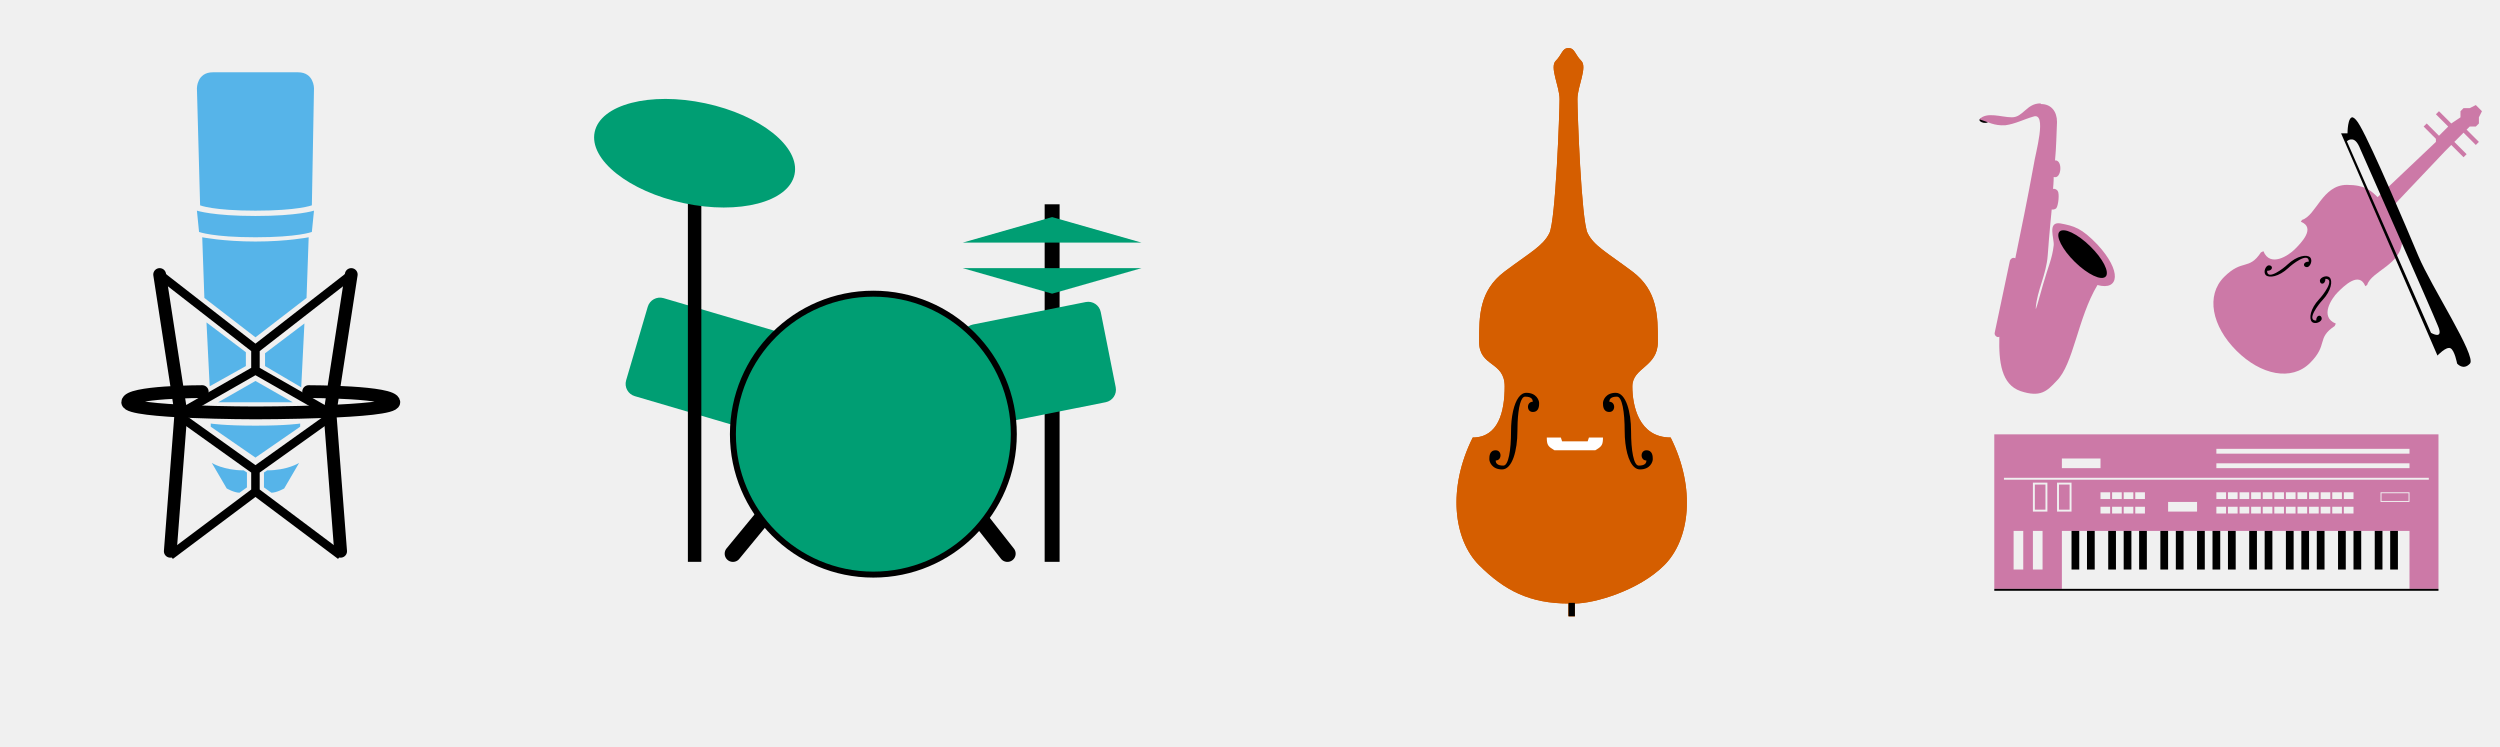
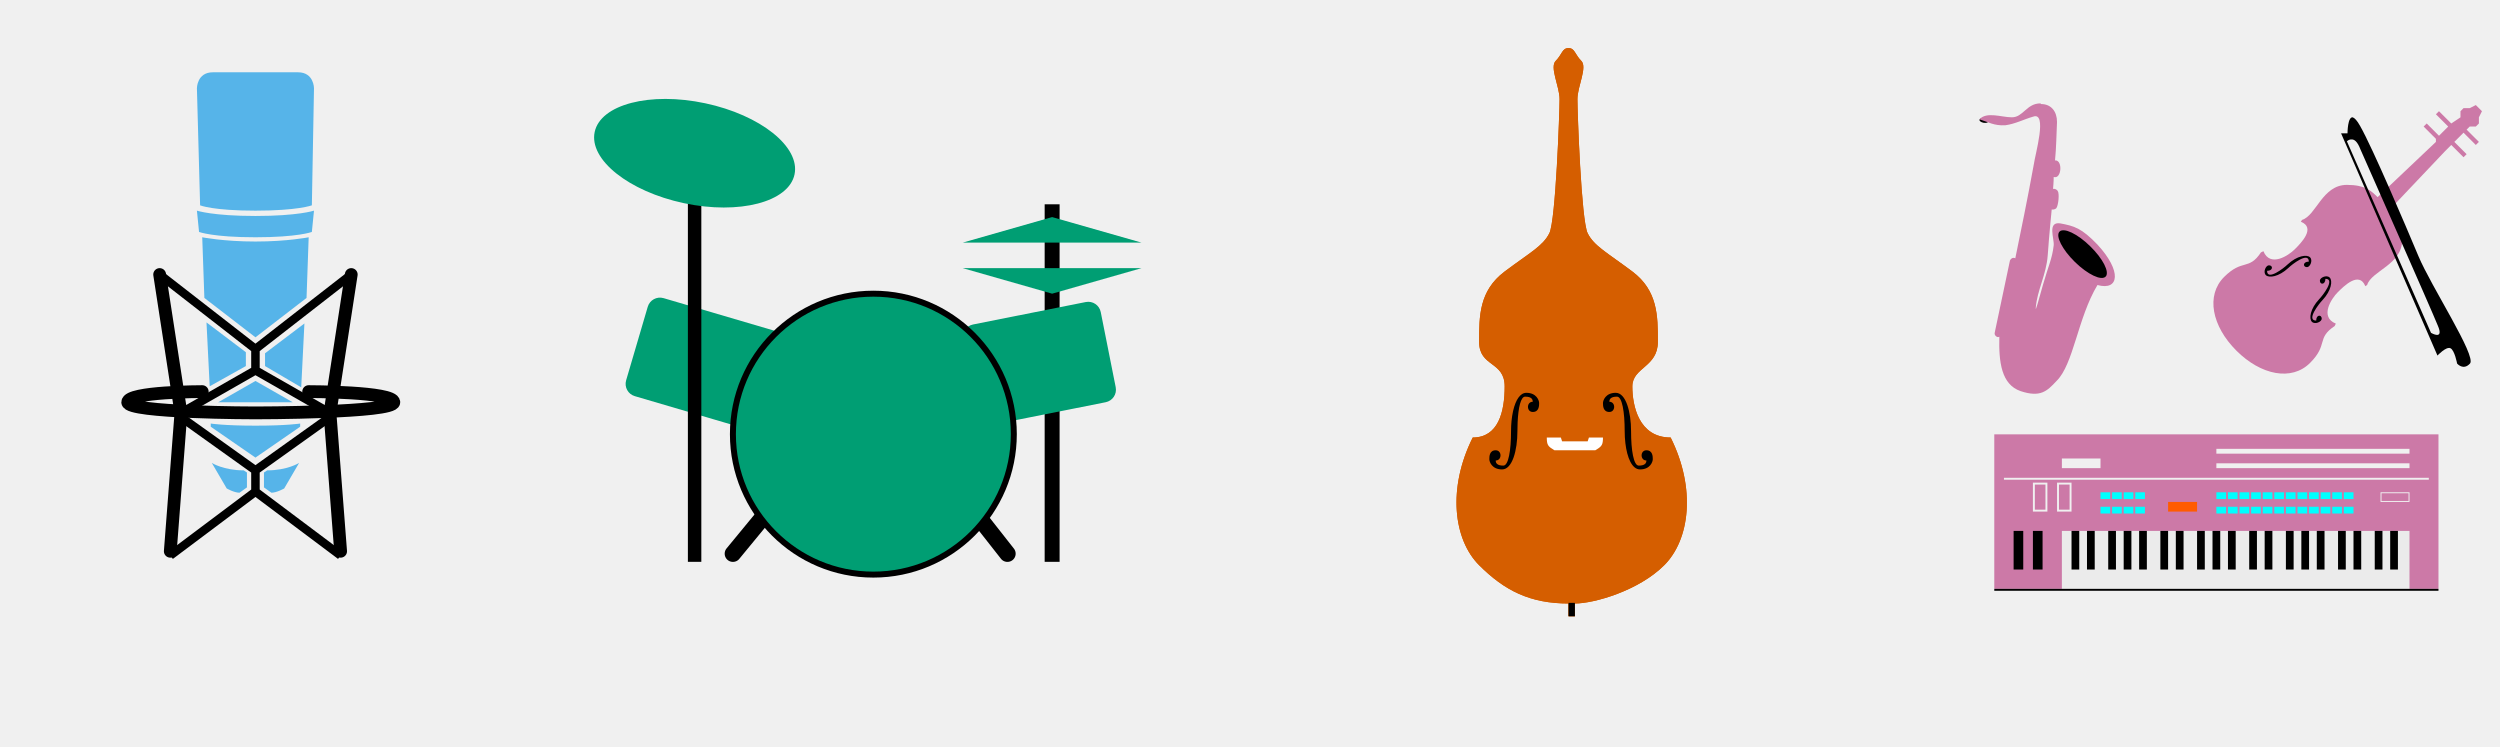
<svg xmlns="http://www.w3.org/2000/svg" width="100%" height="100%" viewBox="0 0 385 115" version="1.1" xml:space="preserve" style="fill-rule:evenodd;clip-rule:evenodd;stroke-linecap:round;">
-   <clipPath id="_clip1">
-     <rect x="0" y="7.854" width="78.679" height="78.679" />
-   </clipPath>
-   <g clip-path="url(#_clip1)">
+   <rect x="340.184" y="75.117" width="23.43" height="4.476" style="fill:#0ff;" />
+   <rect x="322.282" y="74.802" width="9.446" height="5.056" style="fill:#0ff;" />
+   <rect x="333.396" y="76.641" width="5.768" height="2.741" style="fill:#ff5b00;" />
+   <rect x="309.034" y="80.893" width="6.425" height="7.742" />
+   <rect x="317.358" y="81.642" width="53.872" height="9.216" style="fill:#ebebeb;" />
+   <g>
    <path d="M32.783,11.133l13.113,0c2.459,0 2.459,2.458 2.459,2.458l-0.328,18.031c0,0 -2.131,0.819 -8.688,0.819c-6.556,0 -8.522,-0.819 -8.522,-0.819l-0.492,-18.031c0,0 0,-2.458 2.458,-2.458Z" style="fill:#56b4e9;fill-rule:nonzero;" />
    <path d="M30.325,32.441c0,0 2.458,0.82 9.014,0.82c6.557,0 9.016,-0.82 9.016,-0.82l-0.328,3.279c0,0 -2.131,0.82 -8.688,0.82c-6.556,0 -8.687,-0.82 -8.687,-0.82l-0.327,-3.279Z" style="fill:#56b4e9;fill-rule:nonzero;" />
    <path d="M31.144,36.54c0,0 3.279,0.655 8.195,0.655c4.918,0 8.197,-0.655 8.197,-0.655l-0.329,9.343l-7.868,6.064l-7.866,-6.064l-0.329,-9.343Z" style="fill:#56b4e9;fill-rule:nonzero;" />
    <path d="M31.799,49.653l6.065,4.589l0,2.131l-5.572,3.114l-0.493,-9.834Z" style="fill:#56b4e9;fill-rule:nonzero;" />
    <path d="M40.814,54.405l6.066,-4.589l-0.492,9.836l-5.574,-3.279l0,-1.968Z" style="fill:#56b4e9;fill-rule:nonzero;" />
    <path d="M33.602,61.946l5.737,-3.278l5.737,3.278l-11.474,0Z" style="fill:#56b4e9;fill-rule:nonzero;" />
    <path d="M32.455,65.224c0,0 1.968,0.328 6.884,0.328c4.918,0 6.885,-0.328 6.885,-0.328l0,0.492l-6.885,4.754l-6.884,-4.754l0,-0.492Z" style="fill:#56b4e9;fill-rule:nonzero;" />
    <path d="M40.65,75.06l0,-2.295l0.493,-0.329c3.114,0 4.918,-1.146 4.918,-1.146l-2.295,3.933c0,0 -1.148,0.656 -1.967,0.656l-1.149,-0.819Z" style="fill:#56b4e9;fill-rule:nonzero;" />
    <path d="M32.619,71.29c0,0 1.804,1.146 4.918,1.146l0.492,0.329l0,2.295l-1.148,0.819c-0.819,0 -1.967,-0.656 -1.967,-0.656l-2.295,-3.933Z" style="fill:#56b4e9;fill-rule:nonzero;" />
    <path d="M31.144,60.308c0,0 -11.475,0 -11.475,1.638c0,1.639 19.67,1.639 19.67,1.639c0,0 21.31,0 21.31,-1.639c0,-1.638 -13.113,-1.638 -13.113,-1.638m-22.949,-18.031l3.279,21.308l-1.64,21.31m27.866,-42.618l-3.279,21.308l1.641,21.31" style="fill:none;stroke:#000;stroke-width:1.97px;" />
    <path d="M24.587,42.277l14.752,11.473l14.753,-11.473m-14.753,11.473l0,3.279l-11.473,6.556m11.473,-6.556l11.474,6.556m-22.947,0.656l11.473,8.195l0,3.279l-13.113,9.834m24.587,-21.308l-11.474,8.195m0,3.279l13.115,9.834" style="fill:none;stroke:#000;stroke-width:1.31px;stroke-linecap:butt;" />
  </g>
  <path d="M162.028,31.462l0,55.06" style="fill:#009e73;fill-rule:nonzero;stroke:#000;stroke-width:2.3px;stroke-linecap:butt;" />
  <path d="M162.028,33.43l13.765,3.931l-27.53,0l13.765,-3.931Z" style="fill:#009e73;fill-rule:nonzero;" />
  <path d="M162.028,45.227l13.765,-3.932l-27.53,0l13.765,3.932Z" style="fill:#009e73;fill-rule:nonzero;" />
  <path d="M102.195,45.915l16.979,4.991c1.044,0.308 1.639,1.396 1.331,2.441l-3.328,11.32c-0.307,1.045 -1.395,1.638 -2.44,1.331l-16.978,-4.991c-1.047,-0.308 -1.641,-1.396 -1.334,-2.441l3.328,-11.32c0.307,-1.045 1.395,-1.639 2.442,-1.331Z" style="fill:#009e73;fill-rule:nonzero;" />
  <path d="M149.846,49.971l17.355,-3.456c1.068,-0.213 2.1,0.475 2.313,1.543l2.304,11.572c0.213,1.068 -0.476,2.099 -1.544,2.312l-17.356,3.457c-1.068,0.212 -2.099,-0.476 -2.312,-1.544l-2.305,-11.572c-0.212,-1.068 0.476,-2.099 1.545,-2.312Z" style="fill:#009e73;fill-rule:nonzero;" />
  <path d="M106.969,23.596l0,62.926" style="fill:#009e73;fill-rule:nonzero;stroke:#000;stroke-width:2.07px;stroke-linecap:butt;" />
  <path d="M122.356,26.868c-0.903,4.248 -8.524,6.228 -17.023,4.423c-8.498,-1.807 -14.655,-6.715 -13.753,-10.965c0.904,-4.249 8.526,-6.23 17.024,-4.422c8.499,1.806 14.656,6.715 13.752,10.964Z" style="fill:#009e73;fill-rule:nonzero;" />
  <path d="M134.497,58.992l20.645,26.272" style="fill:#009e73;fill-rule:nonzero;" />
  <path d="M134.62,57.731l0.112,0.016l0.111,0.026l0.108,0.036l0.104,0.045l0.1,0.055l0.095,0.063l0.088,0.072l0.082,0.079l0.074,0.086l20.645,26.272l0.066,0.092l0.057,0.098l0.049,0.103l0.039,0.107l0.03,0.11l0.019,0.112l0.01,0.113l-0.001,0.114l-0.011,0.113l-0.021,0.112l-0.031,0.109l-0.041,0.106l-0.05,0.102l-0.059,0.098l-0.068,0.091l-0.075,0.085l-0.083,0.078l-0.089,0.071l-0.096,0.061l-0.1,0.054l-0.105,0.044l-0.108,0.034l-0.112,0.024l-0.112,0.015l-0.114,0.004l-0.114,-0.006l-0.112,-0.016l-0.111,-0.026l-0.108,-0.036l-0.104,-0.045l-0.1,-0.055l-0.094,-0.063l-0.089,-0.072l-0.081,-0.079l-0.074,-0.086l-20.645,-26.272l-0.066,-0.092l-0.058,-0.098l-0.049,-0.103l-0.039,-0.107l-0.029,-0.11l-0.02,-0.112l-0.009,-0.113l0.001,-0.114l0.011,-0.113l0.021,-0.112l0.031,-0.109l0.04,-0.106l0.051,-0.102l0.059,-0.098l0.067,-0.091l0.075,-0.085l0.083,-0.078l0.09,-0.071l0.095,-0.062l0.101,-0.053l0.104,-0.044l0.109,-0.034l0.111,-0.025l0.113,-0.014l0.113,-0.004l0.114,0.006Z" />
  <path d="M134.497,58.992l-21.628,26.272" style="fill:#009e73;fill-rule:nonzero;" />
  <path d="M134.63,57.732l0.113,0.017l0.11,0.027l0.108,0.037l0.104,0.046l0.099,0.055l0.094,0.064l0.088,0.073l0.081,0.08l0.073,0.086l0.066,0.093l0.057,0.099l0.047,0.103l0.039,0.107l0.028,0.11l0.019,0.113l0.008,0.113l-0.002,0.114l-0.012,0.113l-0.022,0.111l-0.032,0.109l-0.041,0.106l-0.051,0.102l-0.06,0.097l-0.068,0.091l-21.629,26.271l-0.076,0.085l-0.083,0.077l-0.09,0.07l-0.096,0.061l-0.101,0.052l-0.105,0.043l-0.109,0.034l-0.111,0.023l-0.113,0.014l-0.114,0.003l-0.113,-0.007l-0.113,-0.017l-0.11,-0.027l-0.108,-0.037l-0.104,-0.046l-0.099,-0.055l-0.094,-0.065l-0.088,-0.072l-0.081,-0.08l-0.073,-0.086l-0.066,-0.093l-0.056,-0.099l-0.048,-0.103l-0.039,-0.107l-0.028,-0.11l-0.019,-0.113l-0.008,-0.113l0.002,-0.114l0.012,-0.113l0.022,-0.111l0.032,-0.11l0.041,-0.105l0.051,-0.102l0.06,-0.097l0.068,-0.091l21.629,-26.271l0.076,-0.085l0.083,-0.077l0.09,-0.07l0.096,-0.061l0.101,-0.052l0.105,-0.043l0.109,-0.034l0.111,-0.023l0.113,-0.014l0.114,-0.003l0.113,0.007Z" />
  <path d="M156.128,66.857c0,11.947 -9.684,21.631 -21.631,21.631c-11.945,0 -21.63,-9.684 -21.63,-21.631c0,-11.946 9.685,-21.63 21.63,-21.63c11.947,0 21.631,9.684 21.631,21.63Z" style="fill:#009e73;fill-rule:nonzero;" />
  <ellipse cx="134.498" cy="66.858" rx="21.63" ry="21.631" style="fill:#009e73;stroke:#000;stroke-width:0.92px;stroke-linecap:butt;stroke-linejoin:round;stroke-miterlimit:1.5;" />
  <path d="M241.549,94.907l0,-1.967c-5.9,0 -9.832,-1.966 -13.766,-5.9c-3.931,-3.932 -4.914,-11.798 -0.982,-19.663c3.933,0 4.916,-3.933 4.916,-7.866c0,-3.933 -3.934,-2.95 -3.934,-6.882c0,-3.933 0,-7.866 3.934,-10.816c3.932,-2.949 5.9,-3.932 6.883,-5.898c0.983,-1.967 1.573,-18.682 1.573,-20.648c0,-1.967 -1.573,-4.916 -0.59,-5.899c0.983,-0.983 0.983,-1.966 1.966,-1.966c0.982,0 0.982,0.983 1.967,1.966c0.983,0.983 -0.59,3.932 -0.59,5.899c0,1.966 0.59,18.681 1.573,20.648c0.983,1.966 2.949,2.949 6.883,5.898c3.932,2.95 3.932,6.883 3.932,10.816c0,3.932 -3.932,3.932 -3.932,6.882c0,2.95 0.983,7.866 5.897,7.866c3.934,7.865 2.951,15.731 -0.982,19.663c-3.932,3.934 -10.815,5.9 -13.766,5.9l0,1.967m-4.325,-27.53c0,1.179 0.197,1.375 1.18,1.966l6.293,0c0.982,-0.591 1.179,-0.787 1.179,-1.966l-2.162,0l-0.197,0.589l-3.933,0l-0.197,-0.589l-2.163,0Zm-5.506,-0.983c0,2.949 -0.392,5.309 -1.179,5.309c-0.983,0 -1.181,-0.394 -1.181,-0.787c0.983,0 0.983,-1.573 0,-1.573c-0.983,0 -0.983,0.983 -0.983,1.377c0,0.393 0.394,1.572 1.966,1.572c1.573,0 2.36,-2.949 2.36,-5.898c0,-0.475 0.01,-0.935 0.031,-1.372c0.106,-2.277 0.49,-3.937 1.15,-3.937c0.983,0 1.179,0.392 1.179,0.785c-0.982,0 -0.982,1.574 0,1.574c0.983,0 0.983,-0.983 0.983,-1.376c0,-0.394 -0.392,-1.574 -1.965,-1.574c-0.972,0 -1.643,1.123 -2.015,2.677c-0.231,0.964 -0.346,2.093 -0.346,3.223m18.484,0c0,2.949 0.394,5.309 1.181,5.309c0.983,0 1.179,-0.394 1.179,-0.787c-0.983,0 -0.983,-1.573 0,-1.573c0.983,0 0.983,0.983 0.983,1.377c0,0.393 -0.393,1.572 -1.966,1.572c-1.236,0 -1.986,-1.818 -2.251,-4.027c-0.073,-0.604 -0.109,-1.238 -0.109,-1.871c0,-2.95 -0.392,-5.309 -1.18,-5.309c-0.982,0 -1.179,0.392 -1.179,0.785c0.984,0 0.984,1.574 0,1.574c-0.984,0 -0.984,-0.983 -0.984,-1.376c0,-0.394 0.394,-1.574 1.968,-1.574c1.571,0 2.358,2.95 2.358,5.9Z" style="fill:#d55e00;" />
  <path d="M241.549,94.907l0,-1.967c-5.9,0 -9.832,-1.966 -13.766,-5.9c-3.931,-3.932 -4.914,-11.798 -0.982,-19.663c3.933,0 4.916,-3.933 4.916,-7.866c0,-3.933 -3.934,-2.95 -3.934,-6.882c0,-3.933 0,-7.866 3.934,-10.816c3.932,-2.949 5.9,-3.932 6.883,-5.898c0.983,-1.967 1.573,-18.682 1.573,-20.648c0,-1.967 -1.573,-4.916 -0.59,-5.899c0.983,-0.983 0.983,-1.966 1.966,-1.966c0.982,0 0.982,0.983 1.967,1.966c0.983,0.983 -0.59,3.932 -0.59,5.899c0,1.966 0.59,18.681 1.573,20.648c0.983,1.966 2.949,2.949 6.883,5.898c3.932,2.95 3.932,6.883 3.932,10.816c0,3.932 -3.932,3.932 -3.932,6.882c0,2.95 0.983,7.866 5.897,7.866c3.934,7.865 2.951,15.731 -0.982,19.663c-3.932,3.934 -10.815,5.9 -13.766,5.9l0,1.967l-0.982,0Z" style="fill:#d55e00;" />
  <path d="M238.206,67.377c0,1.179 0.197,1.375 1.18,1.966l6.293,0c0.076,-0.046 0.148,-0.09 0.215,-0.132c0.797,-0.495 0.964,-0.747 0.964,-1.834l-2.162,0l-0.197,0.589l-3.933,0l-0.197,-0.589l-2.163,0Z" style="fill:#fff;" />
  <path d="M232.7,66.394c0,2.949 -0.392,5.309 -1.179,5.309c-0.983,0 -1.181,-0.394 -1.181,-0.787c0.983,0 0.983,-1.573 0,-1.573c-0.983,0 -0.983,0.983 -0.983,1.377c0,0.393 0.394,1.572 1.966,1.572c1.573,0 2.36,-2.949 2.36,-5.898c0,-0.475 0.01,-0.935 0.031,-1.372c0.106,-2.277 0.49,-3.937 1.15,-3.937c0.983,0 1.179,0.392 1.179,0.785c-0.982,0 -0.982,1.574 0,1.574c0.983,0 0.983,-0.983 0.983,-1.376c0,-0.394 -0.392,-1.574 -1.965,-1.574c-0.972,0 -1.643,1.123 -2.015,2.677c-0.015,0.064 -0.03,0.129 -0.045,0.195c-0.201,0.919 -0.301,1.974 -0.301,3.028Z" />
  <path d="M251.184,66.394c0,2.949 0.394,5.309 1.181,5.309c0.983,0 1.179,-0.394 1.179,-0.787c-0.983,0 -0.983,-1.573 0,-1.573c0.983,0 0.983,0.983 0.983,1.377c0,0.393 -0.393,1.572 -1.966,1.572c-1.236,0 -1.986,-1.818 -2.251,-4.027c-0.073,-0.604 -0.109,-1.238 -0.109,-1.871c0,-2.95 -0.392,-5.309 -1.18,-5.309c-0.982,0 -1.179,0.392 -1.179,0.785c0.984,0 0.984,1.574 0,1.574c-0.984,0 -0.984,-0.983 -0.984,-1.376c0,-0.394 0.394,-1.574 1.968,-1.574c1.571,0 2.358,2.95 2.358,5.9Z" />
  <rect x="241.555" y="92.839" width="0.977" height="2.068" />
  <path d="M307.12,66.889l68.405,0l0,23.794l-4.462,0l0,-8.923l-53.534,0l0,8.923l-10.409,0m1.488,-17.103l0,0.298l65.429,0l0,-0.298m-40.15,3.718l0,1.487l4.461,0l0,-1.487m28.254,-1.486l0,1.486l4.461,0l0,-1.486l-4.461,0m0.148,0.148l0,1.19l4.165,0l0,-1.19m-57.847,-1.635l0,4.46l2.231,0l0,-4.46l1.487,0l0,4.46l2.23,0l0,-4.46l-5.948,0m0.298,0.297l0,3.866l1.635,0l0,-3.866l2.082,0l0,3.866l1.636,0l0,-3.866m-1.19,-4.015l0,1.487l5.948,0l0,-1.487m17.845,-1.487l0,0.744l29.741,0l0,-0.744m-29.741,2.23l0,0.744l29.741,0l0,-0.744m-47.586,4.462l0,1.04l1.487,0l0,-1.04l0.298,0l0,1.04l1.487,0l0,-1.04l0.298,0l0,1.04l1.487,0l0,-1.04l0.297,0l0,1.04l1.488,0l0,-1.04m-6.842,2.23l0,1.041l1.487,0l0,-1.041l0.298,0l0,1.041l1.487,0l0,-1.041l0.298,0l0,1.041l1.487,0l0,-1.041l0.297,0l0,1.041l1.488,0l0,-1.041m11.003,-2.23l0,1.04l1.488,0l0,-1.04l0.297,0l0,1.04l1.486,0l0,-1.04l0.298,0l0,1.04l1.487,0l0,-1.04l0.298,0l0,1.04l1.487,0l0,-1.04l0.297,0l0,1.04l1.488,0l0,-1.04l0.296,0l0,1.04l1.487,0l0,-1.04l0.298,0l0,1.04l1.487,0l0,-1.04l0.297,0l0,1.04l1.488,0l0,-1.04l0.296,0l0,1.04l1.487,0l0,-1.04l0.298,0l0,1.04l1.487,0l0,-1.04l0.298,0l0,1.04l1.487,0l0,-1.04l0.297,0l0,1.04l1.488,0l0,-1.04m-21.117,2.23l0,1.041l1.488,0l0,-1.041l0.297,0l0,1.041l1.486,0l0,-1.041l0.298,0l0,1.041l1.487,0l0,-1.041l0.298,0l0,1.041l1.487,0l0,-1.041l0.297,0l0,1.041l1.488,0l0,-1.041l0.296,0l0,1.041l1.487,0l0,-1.041l0.298,0l0,1.041l1.487,0l0,-1.041l0.297,0l0,1.041l1.488,0l0,-1.041l0.296,0l0,1.041l1.487,0l0,-1.041l0.298,0l0,1.041l1.487,0l0,-1.041l0.298,0l0,1.041l1.487,0l0,-1.041l0.297,0l0,1.041l1.488,0l0,-1.041m-52.344,3.718l0,5.948l1.486,0l0,-5.948m1.487,0l0,5.948l1.488,0l0,-5.948" style="fill:#cc79a7;fill-rule:nonzero;" />
  <path d="M307.12,90.683l68.405,0l0,0.297l-68.405,0m11.896,-9.22l0,5.948l1.19,0l0,-5.948l1.19,0l0,5.948l1.19,0l0,-5.948l2.081,0l0,5.948l1.19,0l0,-5.948l1.19,0l0,5.948l1.189,0l0,-5.948l1.19,0l0,5.948l1.189,0l0,-5.948l2.082,0l0,5.948l1.19,0l0,-5.948l1.19,0l0,5.948l1.19,0l0,-5.948l2.081,0l0,5.948l1.19,0l0,-5.948l1.189,0l0,5.948l1.189,0l0,-5.948l1.191,0l0,5.948l1.19,0l0,-5.948l2.081,0l0,5.948l1.19,0l0,-5.948l1.19,0l0,5.948l1.19,0l0,-5.948l2.081,0l0,5.948l1.19,0l0,-5.948l1.189,0l0,5.948l1.189,0l0,-5.948l1.19,0l0,5.948l1.191,0l0,-5.948l2.081,0l0,5.948l1.19,0l0,-5.948l1.19,0l0,5.948l1.188,0l0,-5.948l2.083,0l0,5.948l1.189,0l0,-5.948l1.19,0l0,5.948l1.19,0l0,-5.948" style="fill-rule:nonzero;" />
  <path d="M304.839,18.447c0.033,-0.184 0.369,-0.276 0.748,-0.207c0.38,0.07 0.66,0.276 0.627,0.459c-0.034,0.184 -0.369,0.276 -0.749,0.207c-0.379,-0.07 -0.66,-0.275 -0.626,-0.459Z" />
  <path d="M314.227,15.922c-2.143,0 -2.653,2.143 -4.389,2.143c-1.633,0 -3.88,-0.918 -5.002,0.307c1.326,0.408 2.246,1.021 3.981,0.919c1.532,-0.204 2.859,-0.919 4.288,-1.327c2.246,-0.817 0.306,5.819 0.102,7.35c-1.021,5.615 -1.94,10.006 -2.858,14.498c0,-0.103 -0.205,-0.103 -0.307,-0.103c-0.204,0 -0.408,0.205 -0.51,0.408l-2.348,11.128c-0.102,0.409 0.408,0.817 0.714,0.613c-0.102,3.88 0.307,7.351 3.268,8.372c3.061,1.02 4.083,0 5.512,-1.531c2.655,-2.553 3.267,-9.7 6.33,-14.804c3.368,0.919 3.777,-2.144 0,-6.228c-2.451,-2.552 -3.573,-2.858 -5.718,-3.266c-2.041,-0.307 -0.918,2.348 -1.02,3.368c-0.225,2.043 -0.817,3.165 -1.634,6.024c-0.612,2.144 -1.225,4.491 -1.123,3.573c0.204,-2.654 1.633,-5.105 1.838,-8.065c0.204,-2.961 0.612,-7.044 0.612,-7.044c0,0 0.409,0.102 0.715,-0.205c0.307,-0.408 0.51,-2.246 0.204,-2.654c-0.306,-0.408 -0.714,-0.306 -0.714,-0.306c0.102,-1.021 0.102,-1.838 0.102,-1.838c1.225,0.409 1.429,-2.654 0.203,-2.552c0.205,-2.042 0.205,-3.879 0.307,-5.922c0,-1.633 -0.919,-2.756 -2.45,-2.756l-0.103,-0.102Zm3.574,19.601c0.579,0 1.847,0.73 2.885,1.474c0.609,0.437 1.139,0.879 1.403,1.181c1.633,1.736 2.756,3.981 2.041,4.492c-0.714,0.51 -3.266,-1.123 -5.002,-2.858c-1.633,-1.736 -2.45,-3.574 -1.736,-4.187c0.103,-0.102 0.205,-0.102 0.307,-0.102l0.102,0Z" style="fill:#cc79a7;fill-rule:nonzero;" />
  <path d="M321.9,37.926c1.958,1.915 3.018,4.012 2.366,4.679c-0.653,0.667 -2.773,-0.346 -4.731,-2.261c-1.959,-1.916 -3.019,-4.013 -2.366,-4.68c0.652,-0.667 2.772,0.346 4.731,2.262Z" />
  <path d="M368.04,32.253c0.946,0.945 1.891,1.891 1.891,4.727c0,3.782 -4.728,4.728 -5.389,6.902l-0.284,0.189c-0.945,-2.363 -3.309,0 -4.255,0.946c-0.945,0.946 -2.836,3.782 -0.284,4.822l-0.188,0.378c-2.837,1.891 -0.945,2.837 -3.782,5.673c-2.837,2.837 -7.564,1.891 -11.346,-1.891c-3.782,-3.782 -4.728,-8.509 -1.891,-11.346c2.836,-2.837 3.782,-0.945 5.673,-3.782l0.378,-0.189c1.04,2.553 3.876,0.662 4.822,-0.283c0.945,-0.946 3.309,-3.31 0.945,-4.255l0.19,-0.284c2.174,-0.662 3.119,-5.389 6.901,-5.389c2.837,0 3.782,0.945 4.728,1.891l8.982,-8.51l0,-0.472l-1.891,-1.892l0.473,-0.472l1.89,1.891l1.419,-1.419l-1.891,-1.89l0.472,-0.473l1.892,1.891l1.418,-0.946l0,-0.945l0.473,-0.473l0.946,0l0.945,-0.472l0.945,0.945l-0.472,0.945l0,0.946l-0.473,0.472l-0.945,0l-0.473,0.474l1.891,1.89l-0.473,0.473l-1.891,-1.891l-1.419,1.418l1.892,1.892l-0.473,0.472l-1.891,-1.891l-0.945,0.946l-8.51,8.982Z" style="fill:#cc79a7;" />
  <path d="M352.25,40.762c-0.473,0.473 -3.12,2.553 -3.12,0.946c0.945,0 0.945,-0.851 0.284,-0.851c-0.473,0 -0.946,1.04 -0.473,1.512c0.473,0.473 1.985,0.284 3.498,-1.134c0.473,-0.473 3.12,-2.553 3.12,-0.946c-0.945,0 -0.945,0.851 -0.283,0.851c0.473,0 0.946,-1.04 0.473,-1.512c-0.473,-0.473 -1.986,-0.284 -3.499,1.134Z" />
  <path d="M357.639,46.246c-0.472,0.473 -2.553,3.12 -0.945,3.12c0,-0.945 0.851,-0.945 0.851,-0.284c0,0.474 -1.04,0.946 -1.513,0.474c-0.473,-0.474 -0.283,-1.986 1.135,-3.499c0.472,-0.473 2.552,-3.12 0.945,-3.12c0,0.945 -0.851,0.945 -0.851,0.283c0,-0.472 1.04,-0.945 1.513,-0.472c0.473,0.472 0.284,1.985 -1.135,3.498Z" />
  <path d="M362.367,18.07c-0.851,-0.188 -0.851,2.459 -0.851,2.459l-0.992,0l14.843,34.226c0,0 1.325,-1.417 1.986,-1.134c0.662,0.283 1.04,2.364 1.04,2.364c0,0 0.946,1.134 1.985,0c1.041,-1.135 -5.956,-11.819 -7.942,-16.547c-1.985,-4.727 -6.996,-16.545 -8.981,-20.044c-0.473,-0.851 -0.851,-1.229 -1.135,-1.324l0.047,0Zm-0.189,3.404c0.378,0 0.851,0.284 1.323,1.513c0,0 10.969,24.772 11.914,27.136c1.039,2.364 -1.041,1.134 -1.041,1.134l-12.953,-29.499c0,0 0.284,-0.284 0.662,-0.284l0.095,0Z" style="fill-rule:nonzero;" />
</svg>
